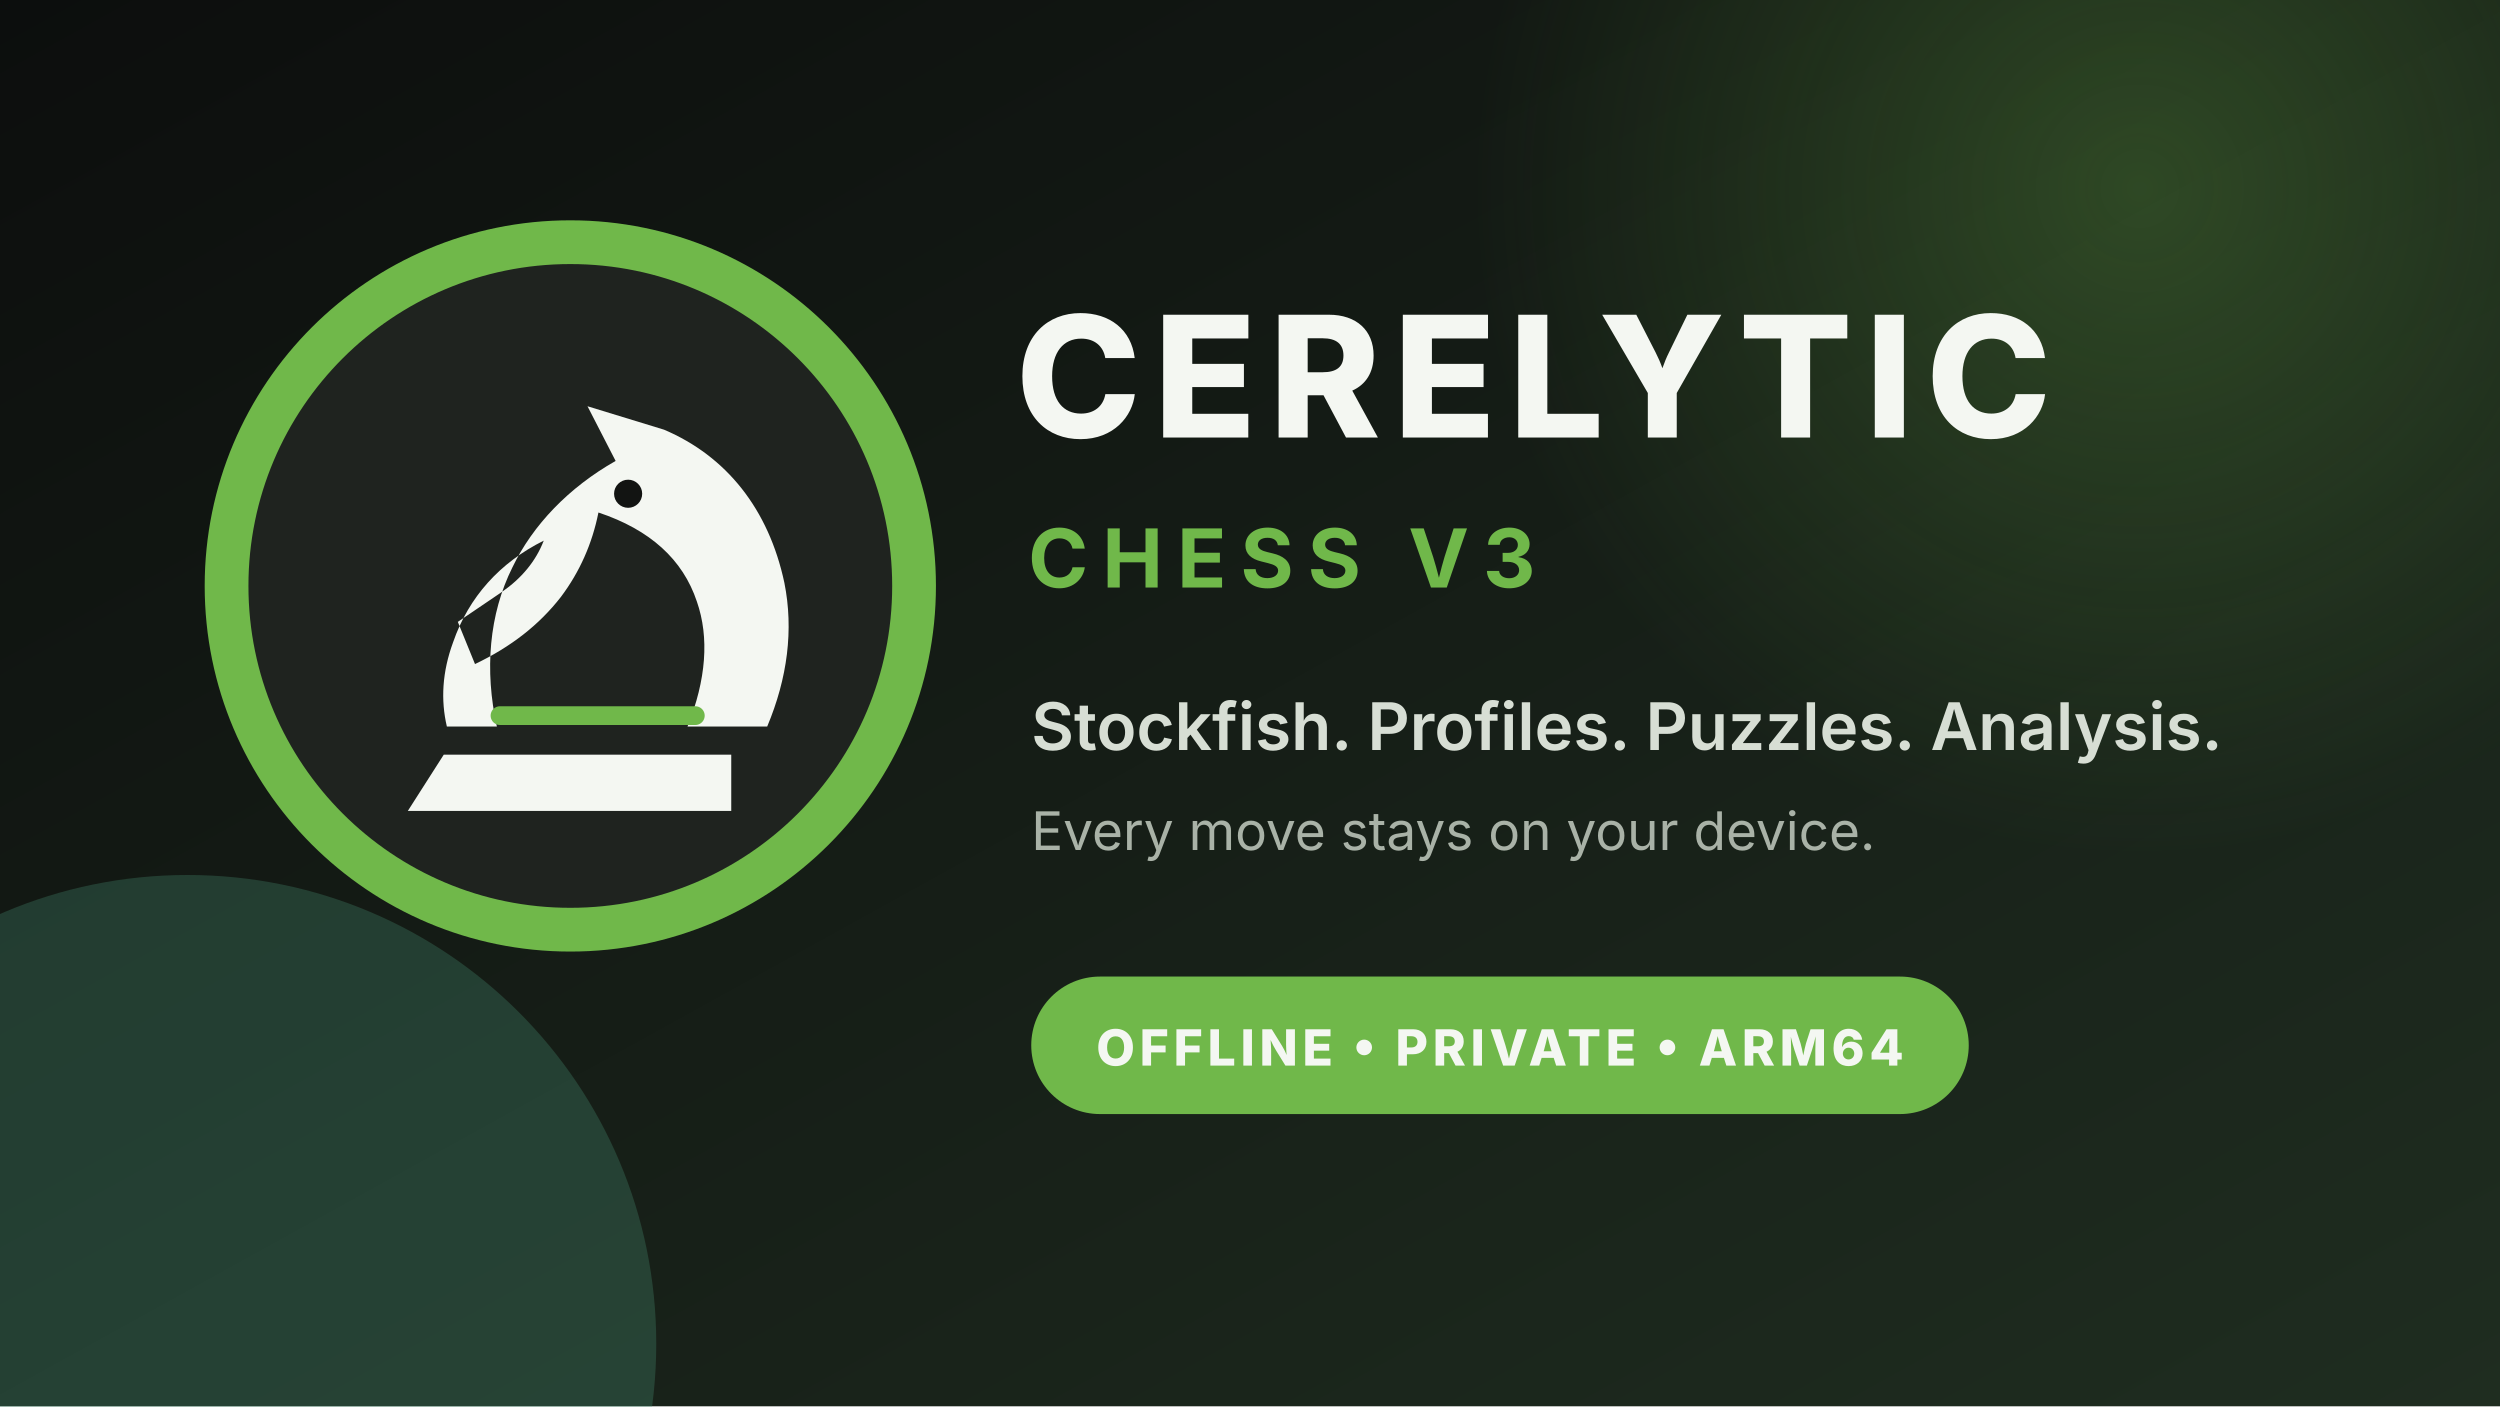
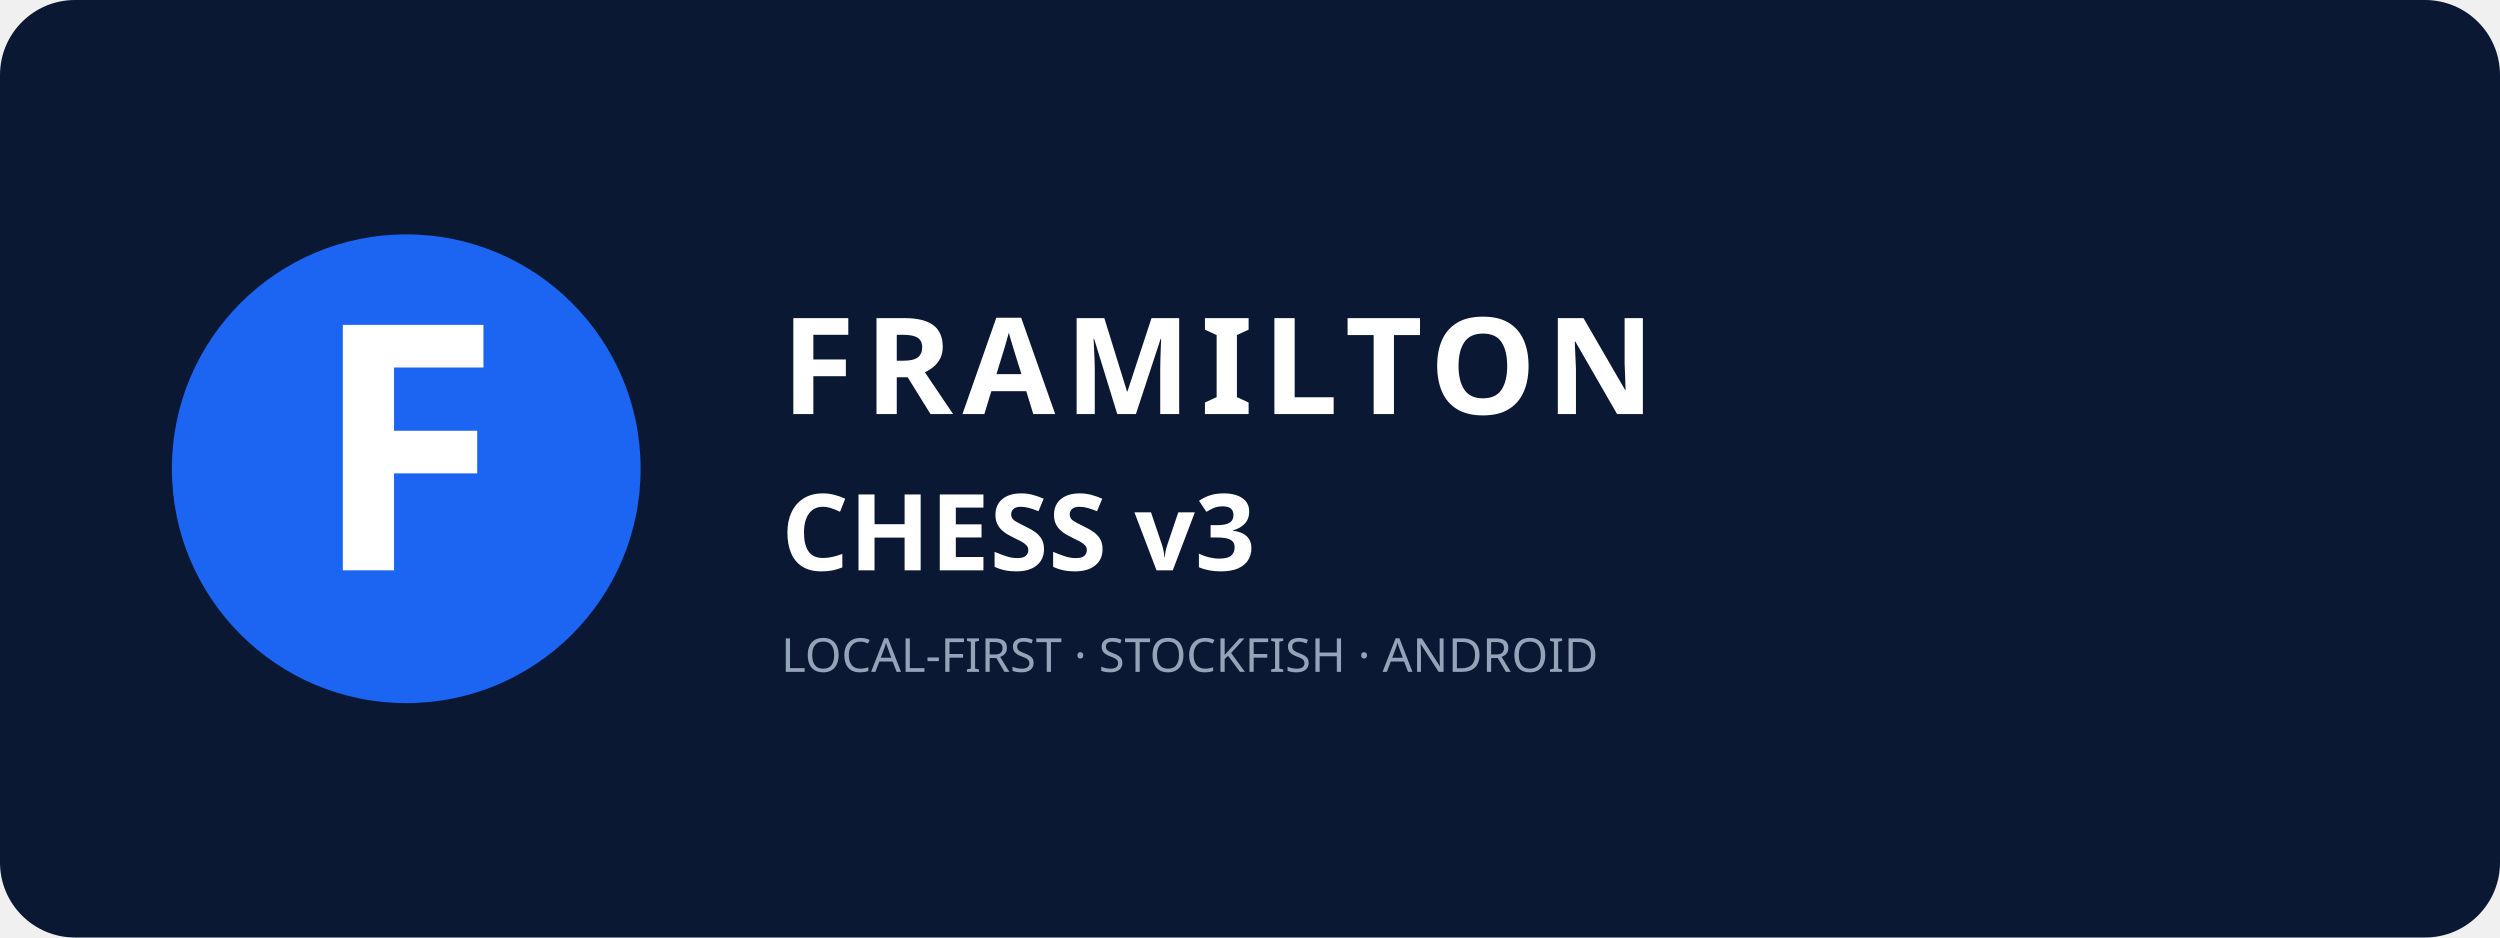
- <svg xmlns="http://www.w3.org/2000/svg" viewBox="0 0 1600 900" role="img" aria-labelledby="title desc">
-   <defs>
-     <linearGradient id="bg" x1="0" y1="0" x2="1" y2="1">
-       <stop stop-color="#0c0e0d" />
-       <stop offset="1" stop-color="#1f2d20" />
-     </linearGradient>
-     <radialGradient id="glow">
-       <stop stop-color="#70b84a" stop-opacity=".28" />
-       <stop offset="1" stop-color="#70b84a" stop-opacity="0" />
-     </radialGradient>
-   </defs>
-   <rect width="1600" height="900" fill="url(#bg)" />
-   <circle cx="1370" cy="120" r="430" fill="url(#glow)" />
-   <circle cx="120" cy="860" r="300" fill="#4c9c7c" opacity=".28" />
-   <g transform="translate(120 130)">
-     <circle cx="245" cy="245" r="220" fill="#1f231f" stroke="#70b84a" stroke-width="28" />
-     <path fill="#f4f7f2" d="M164 353h184v36H141l23-36Zm34-18c-8-36-5-72 10-102 13-27 36-51 66-68l-18-35 49 15c40 17 67 51 77 98 6 30 2 61-11 92h-51c12-30 14-57 6-80-9-27-30-46-63-57-4 20-12 38-24 54-14 18-32 32-55 43l-11-27 28-19c13-9 22-20 27-33-28 14-48 36-58 65-7 19-8 37-4 54h32Z" />
-     <circle cx="282" cy="186" r="9" fill="#121412" />
-     <path d="M200 328h125" stroke="#70b84a" stroke-width="12" stroke-linecap="round" />
-   </g>
-   <text x="650" y="280" fill="#f4f7f2" font-family="Inter, Arial, sans-serif" font-size="108" font-weight="800" letter-spacing="8">CERELYTIC</text>
-   <text x="658" y="376" fill="#70b84a" font-family="Inter, Arial, sans-serif" font-size="52" font-weight="750" letter-spacing="9">CHESS V3</text>
-   <text x="660" y="480" fill="#d7ded4" font-family="Inter, Arial, sans-serif" font-size="42" font-weight="600">Stockfish. Profiles. Puzzles. Analysis.</text>
-   <text x="660" y="544" fill="#a9b2a7" font-family="Inter, Arial, sans-serif" font-size="34">Every move stays on your device.</text>
-   <g transform="translate(660 625)">
-     <rect width="600" height="88" rx="44" fill="#70b84a" />
-     <text x="300" y="57" text-anchor="middle" fill="#f4f7f2" font-family="Inter, Arial, sans-serif" font-size="32" font-weight="760" letter-spacing="3">OFFLINE • PRIVATE • ARM64</text>
-   </g>
+ <svg xmlns="http://www.w3.org/2000/svg" viewBox="0 0 1600 600" role="img" aria-labelledby="title desc">
+   <rect width="1600" height="600" rx="48" fill="#0A1834" />
+   <circle cx="260" cy="300" r="150" fill="#1C64F2" />
+   <text x="260" y="365" text-anchor="middle" font-family="system-ui,sans-serif" font-size="220" font-weight="800" fill="#FFFFFF">F</text>
+   <text x="500" y="265" font-family="system-ui,sans-serif" font-size="86" font-weight="800" letter-spacing="6" fill="#FFFFFF">FRAMILTON</text>
+   <text x="500" y="365" font-family="system-ui,sans-serif" font-size="68" font-weight="650" fill="#FFFFFF">CHESS v3</text>
+   <text x="500" y="430" font-family="system-ui,sans-serif" font-size="30" fill="#94A3B8">LOCAL-FIRST · STOCKFISH · ANDROID</text>
</svg>
